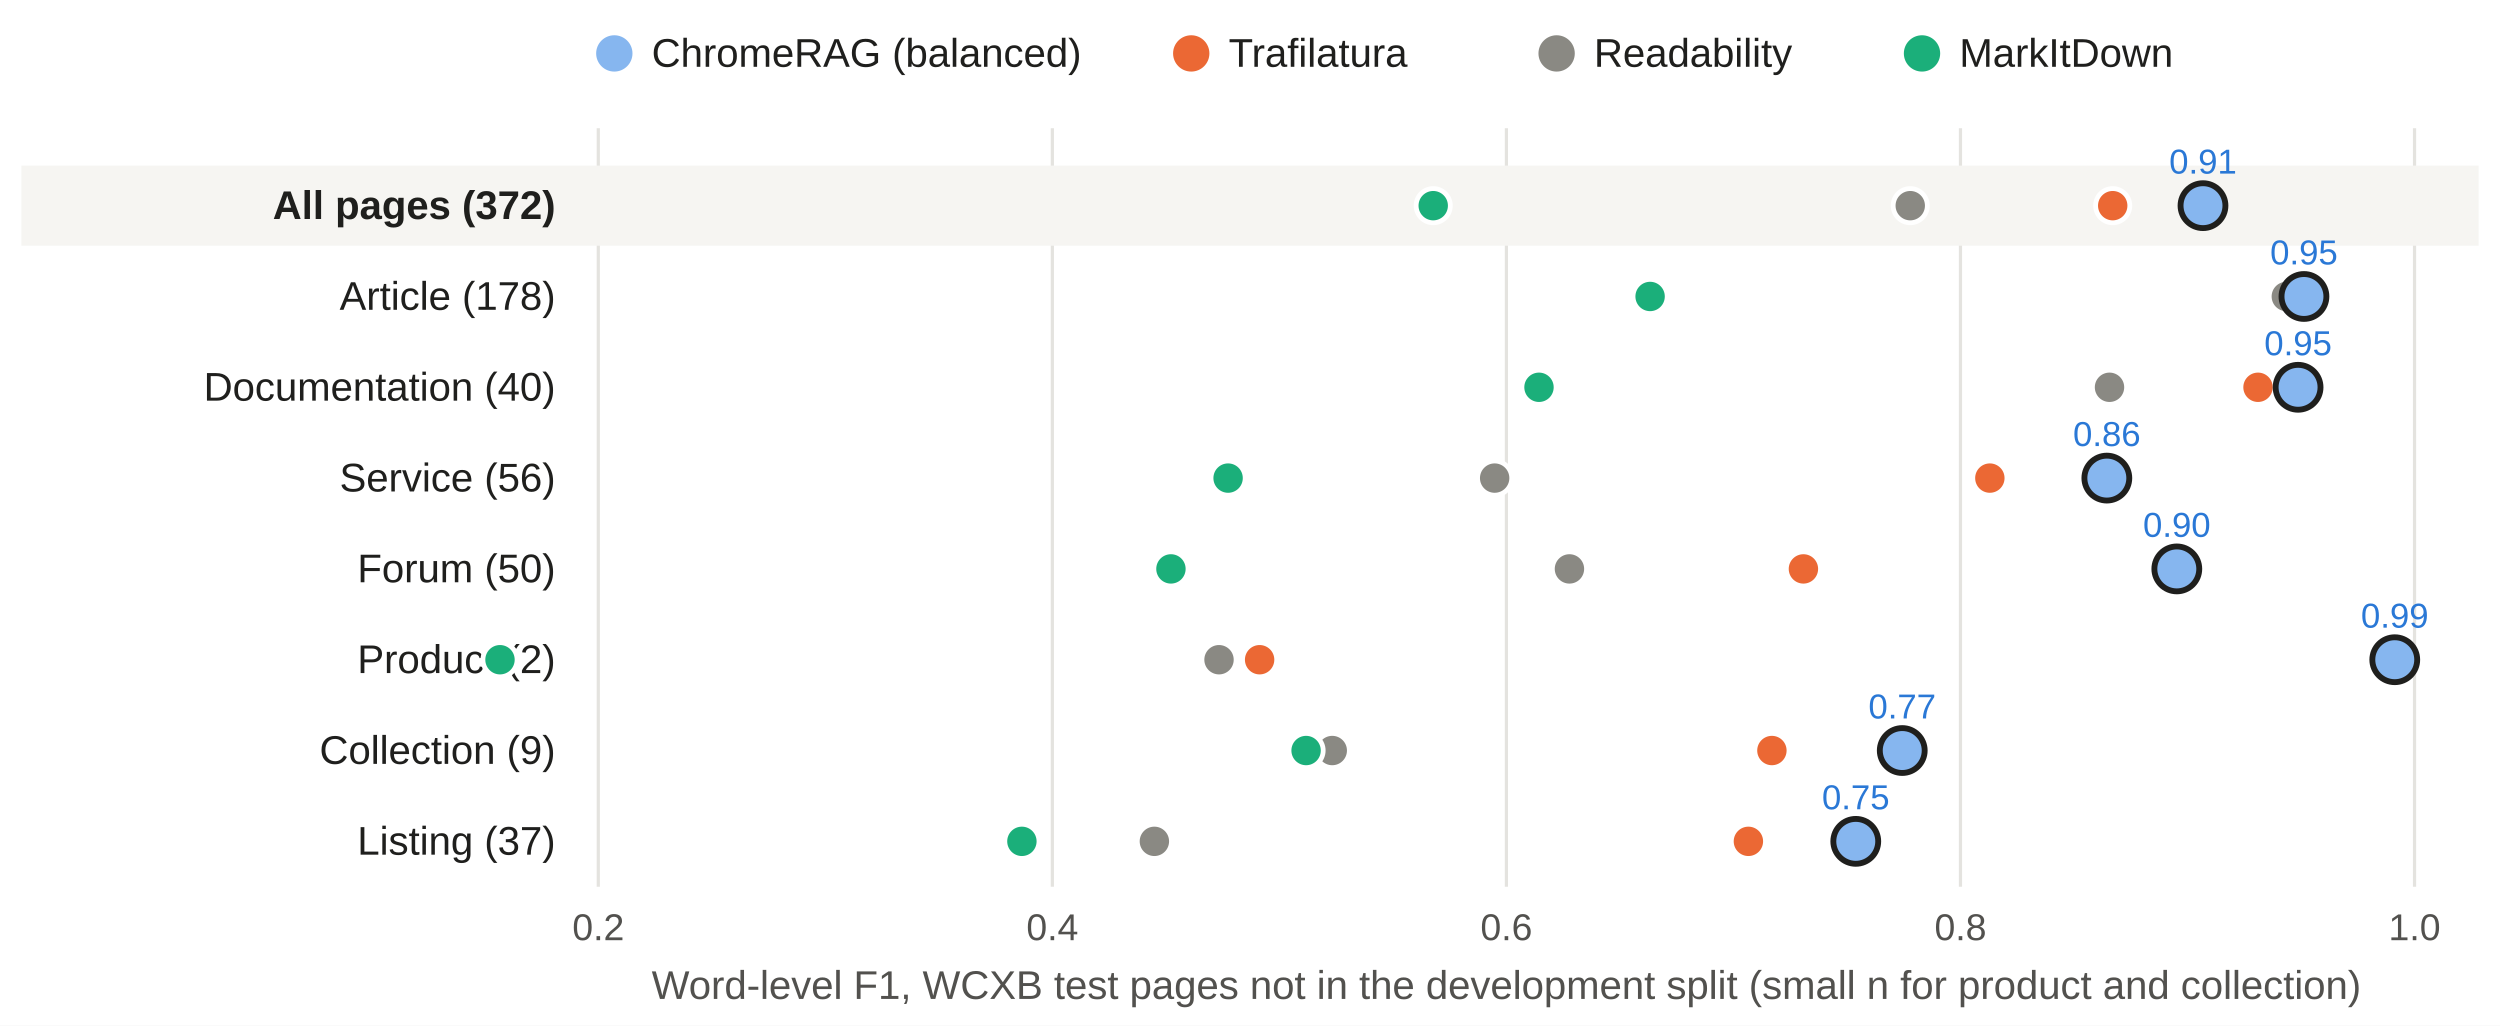
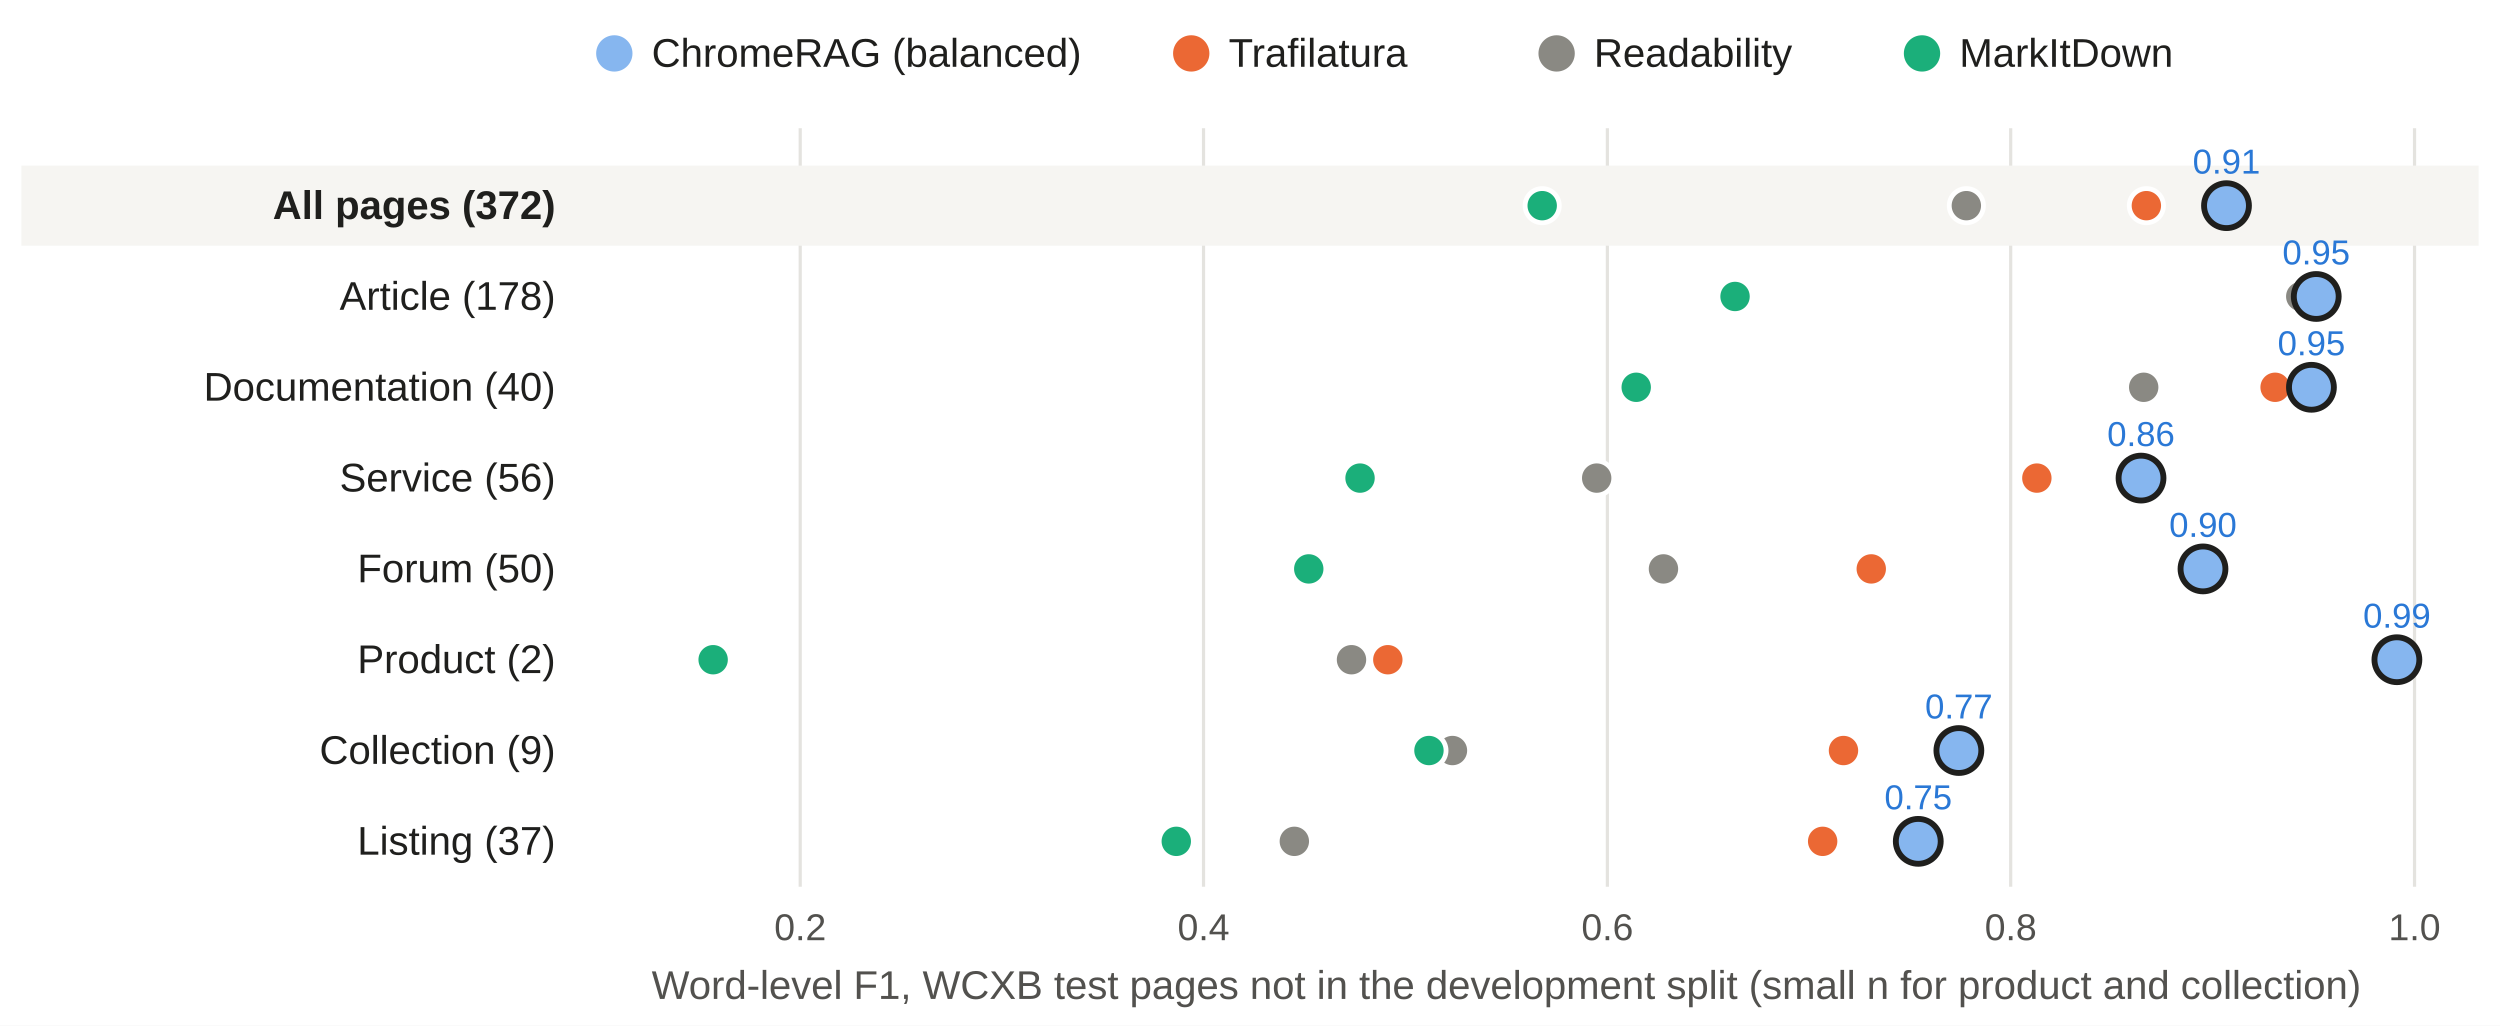
<svg xmlns="http://www.w3.org/2000/svg" width="468pt" height="192pt" viewBox="0 0 468 192" font-family="Arial, Helvetica, sans-serif">
  <rect width="468" height="192" fill="#ffffff" />
-   <line x1="112.0" y1="24" x2="112.0" y2="166" stroke="#e4e3df" stroke-width="0.6" />
-   <text x="112.0" y="176.0" font-size="7" text-anchor="middle" font-weight="normal" fill="#52514e" dominant-baseline="auto">0.2</text>
-   <line x1="197.0" y1="24" x2="197.0" y2="166" stroke="#e4e3df" stroke-width="0.6" />
-   <text x="197.0" y="176.0" font-size="7" text-anchor="middle" font-weight="normal" fill="#52514e" dominant-baseline="auto">0.4</text>
-   <line x1="282.0" y1="24" x2="282.0" y2="166" stroke="#e4e3df" stroke-width="0.6" />
-   <text x="282.0" y="176.0" font-size="7" text-anchor="middle" font-weight="normal" fill="#52514e" dominant-baseline="auto">0.6</text>
-   <line x1="367.0" y1="24" x2="367.0" y2="166" stroke="#e4e3df" stroke-width="0.6" />
-   <text x="367.0" y="176.0" font-size="7" text-anchor="middle" font-weight="normal" fill="#52514e" dominant-baseline="auto">0.8</text>
+   <line x1="149.8" y1="24" x2="149.8" y2="166" stroke="#e4e3df" stroke-width="0.6" />
+   <text x="149.8" y="176.0" font-size="7" text-anchor="middle" font-weight="normal" fill="#52514e" dominant-baseline="auto">0.2</text>
+   <line x1="225.3" y1="24" x2="225.3" y2="166" stroke="#e4e3df" stroke-width="0.6" />
+   <text x="225.3" y="176.0" font-size="7" text-anchor="middle" font-weight="normal" fill="#52514e" dominant-baseline="auto">0.4</text>
+   <line x1="300.9" y1="24" x2="300.9" y2="166" stroke="#e4e3df" stroke-width="0.6" />
+   <text x="300.9" y="176.0" font-size="7" text-anchor="middle" font-weight="normal" fill="#52514e" dominant-baseline="auto">0.6</text>
+   <line x1="376.4" y1="24" x2="376.4" y2="166" stroke="#e4e3df" stroke-width="0.6" />
+   <text x="376.4" y="176.0" font-size="7" text-anchor="middle" font-weight="normal" fill="#52514e" dominant-baseline="auto">0.8</text>
  <line x1="452.0" y1="24" x2="452.0" y2="166" stroke="#e4e3df" stroke-width="0.6" />
  <text x="452.0" y="176.0" font-size="7" text-anchor="middle" font-weight="normal" fill="#52514e" dominant-baseline="auto">1.0</text>
  <text x="282.0" y="187.0" font-size="7.5" text-anchor="middle" font-weight="normal" fill="#52514e" dominant-baseline="auto">Word-level F1, WCXB test pages not in the development split (small n for product and collection)</text>
  <circle cx="115.0" cy="10" r="3.4" fill="#86b6ef" />
  <text x="122.0" y="12.5" font-size="7.5" text-anchor="start" font-weight="normal" fill="#1f1f1d" dominant-baseline="auto">ChromeRAG (balanced)</text>
  <circle cx="223.0" cy="10" r="3.4" fill="#eb6834" />
  <text x="230.0" y="12.5" font-size="7.5" text-anchor="start" font-weight="normal" fill="#1f1f1d" dominant-baseline="auto">Trafilatura</text>
  <circle cx="291.4" cy="10" r="3.4" fill="#8a8983" />
  <text x="298.4" y="12.5" font-size="7.5" text-anchor="start" font-weight="normal" fill="#1f1f1d" dominant-baseline="auto">Readability</text>
  <circle cx="359.8" cy="10" r="3.4" fill="#1baf7a" />
  <text x="366.8" y="12.5" font-size="7.5" text-anchor="start" font-weight="normal" fill="#1f1f1d" dominant-baseline="auto">MarkItDown</text>
  <rect x="4" y="31.0" width="460" height="15" fill="#f6f5f2" />
  <text x="104.0" y="41.0" font-size="7.5" text-anchor="end" font-weight="bold" fill="#1f1f1d" dominant-baseline="auto">All pages (372)</text>
-   <circle cx="395.5" cy="38.5" r="3.2" fill="#eb6834" stroke="#ffffff" stroke-width="0.9" />
-   <circle cx="357.6" cy="38.5" r="3.2" fill="#8a8983" stroke="#ffffff" stroke-width="0.9" />
-   <circle cx="268.3" cy="38.5" r="3.2" fill="#1baf7a" stroke="#ffffff" stroke-width="0.9" />
-   <circle cx="412.4" cy="38.5" r="4.2" fill="#86b6ef" stroke="#1f1f1d" stroke-width="1.1" />
-   <text x="412.4" y="32.5" font-size="6.5" text-anchor="middle" font-weight="normal" fill="#2a78d6" dominant-baseline="auto">0.91</text>
+   <circle cx="401.8" cy="38.5" r="3.2" fill="#eb6834" stroke="#ffffff" stroke-width="0.9" />
+   <circle cx="368.1" cy="38.5" r="3.2" fill="#8a8983" stroke="#ffffff" stroke-width="0.9" />
+   <circle cx="288.7" cy="38.5" r="3.2" fill="#1baf7a" stroke="#ffffff" stroke-width="0.9" />
+   <circle cx="416.8" cy="38.5" r="4.2" fill="#86b6ef" stroke="#1f1f1d" stroke-width="1.1" />
+   <text x="416.8" y="32.5" font-size="6.5" text-anchor="middle" font-weight="normal" fill="#2a78d6" dominant-baseline="auto">0.91</text>
  <text x="104.0" y="58.0" font-size="7.5" text-anchor="end" font-weight="normal" fill="#1f1f1d" dominant-baseline="auto">Article (178)</text>
-   <circle cx="432.2" cy="55.5" r="3.2" fill="#eb6834" stroke="#ffffff" stroke-width="0.9" />
-   <circle cx="428.0" cy="55.5" r="3.2" fill="#8a8983" stroke="#ffffff" stroke-width="0.9" />
-   <circle cx="308.9" cy="55.5" r="3.2" fill="#1baf7a" stroke="#ffffff" stroke-width="0.9" />
-   <circle cx="431.3" cy="55.5" r="4.2" fill="#86b6ef" stroke="#1f1f1d" stroke-width="1.1" />
-   <text x="431.3" y="49.5" font-size="6.5" text-anchor="middle" font-weight="normal" fill="#2a78d6" dominant-baseline="auto">0.95</text>
+   <circle cx="434.4" cy="55.5" r="3.2" fill="#eb6834" stroke="#ffffff" stroke-width="0.9" />
+   <circle cx="430.7" cy="55.5" r="3.2" fill="#8a8983" stroke="#ffffff" stroke-width="0.9" />
+   <circle cx="324.8" cy="55.5" r="3.2" fill="#1baf7a" stroke="#ffffff" stroke-width="0.9" />
+   <circle cx="433.6" cy="55.5" r="4.2" fill="#86b6ef" stroke="#1f1f1d" stroke-width="1.1" />
+   <text x="433.6" y="49.5" font-size="6.5" text-anchor="middle" font-weight="normal" fill="#2a78d6" dominant-baseline="auto">0.95</text>
  <text x="104.0" y="75.0" font-size="7.5" text-anchor="end" font-weight="normal" fill="#1f1f1d" dominant-baseline="auto">Documentation (40)</text>
-   <circle cx="422.7" cy="72.5" r="3.2" fill="#eb6834" stroke="#ffffff" stroke-width="0.9" />
-   <circle cx="394.9" cy="72.5" r="3.2" fill="#8a8983" stroke="#ffffff" stroke-width="0.9" />
-   <circle cx="288.1" cy="72.5" r="3.2" fill="#1baf7a" stroke="#ffffff" stroke-width="0.9" />
-   <circle cx="430.2" cy="72.5" r="4.2" fill="#86b6ef" stroke="#1f1f1d" stroke-width="1.1" />
-   <text x="430.2" y="66.5" font-size="6.5" text-anchor="middle" font-weight="normal" fill="#2a78d6" dominant-baseline="auto">0.95</text>
+   <circle cx="425.9" cy="72.5" r="3.2" fill="#eb6834" stroke="#ffffff" stroke-width="0.9" />
+   <circle cx="401.3" cy="72.5" r="3.2" fill="#8a8983" stroke="#ffffff" stroke-width="0.9" />
+   <circle cx="306.3" cy="72.5" r="3.2" fill="#1baf7a" stroke="#ffffff" stroke-width="0.9" />
+   <circle cx="432.7" cy="72.5" r="4.2" fill="#86b6ef" stroke="#1f1f1d" stroke-width="1.1" />
+   <text x="432.7" y="66.5" font-size="6.5" text-anchor="middle" font-weight="normal" fill="#2a78d6" dominant-baseline="auto">0.95</text>
  <text x="104.0" y="92.0" font-size="7.5" text-anchor="end" font-weight="normal" fill="#1f1f1d" dominant-baseline="auto">Service (56)</text>
-   <circle cx="372.5" cy="89.5" r="3.2" fill="#eb6834" stroke="#ffffff" stroke-width="0.9" />
-   <circle cx="279.8" cy="89.5" r="3.2" fill="#8a8983" stroke="#ffffff" stroke-width="0.9" />
-   <circle cx="229.9" cy="89.5" r="3.2" fill="#1baf7a" stroke="#ffffff" stroke-width="0.9" />
-   <circle cx="394.4" cy="89.5" r="4.2" fill="#86b6ef" stroke="#1f1f1d" stroke-width="1.1" />
-   <text x="394.4" y="83.5" font-size="6.5" text-anchor="middle" font-weight="normal" fill="#2a78d6" dominant-baseline="auto">0.86</text>
+   <circle cx="381.3" cy="89.5" r="3.2" fill="#eb6834" stroke="#ffffff" stroke-width="0.9" />
+   <circle cx="298.9" cy="89.5" r="3.2" fill="#8a8983" stroke="#ffffff" stroke-width="0.9" />
+   <circle cx="254.6" cy="89.5" r="3.2" fill="#1baf7a" stroke="#ffffff" stroke-width="0.9" />
+   <circle cx="400.8" cy="89.5" r="4.2" fill="#86b6ef" stroke="#1f1f1d" stroke-width="1.1" />
+   <text x="400.8" y="83.5" font-size="6.5" text-anchor="middle" font-weight="normal" fill="#2a78d6" dominant-baseline="auto">0.86</text>
  <text x="104.0" y="109.0" font-size="7.5" text-anchor="end" font-weight="normal" fill="#1f1f1d" dominant-baseline="auto">Forum (50)</text>
-   <circle cx="337.6" cy="106.5" r="3.2" fill="#eb6834" stroke="#ffffff" stroke-width="0.9" />
-   <circle cx="293.8" cy="106.5" r="3.2" fill="#8a8983" stroke="#ffffff" stroke-width="0.9" />
-   <circle cx="219.2" cy="106.5" r="3.2" fill="#1baf7a" stroke="#ffffff" stroke-width="0.9" />
-   <circle cx="407.5" cy="106.5" r="4.2" fill="#86b6ef" stroke="#1f1f1d" stroke-width="1.1" />
-   <text x="407.5" y="100.5" font-size="6.5" text-anchor="middle" font-weight="normal" fill="#2a78d6" dominant-baseline="auto">0.90</text>
+   <circle cx="350.3" cy="106.5" r="3.2" fill="#eb6834" stroke="#ffffff" stroke-width="0.9" />
+   <circle cx="311.4" cy="106.5" r="3.2" fill="#8a8983" stroke="#ffffff" stroke-width="0.9" />
+   <circle cx="245.0" cy="106.5" r="3.2" fill="#1baf7a" stroke="#ffffff" stroke-width="0.9" />
+   <circle cx="412.4" cy="106.5" r="4.2" fill="#86b6ef" stroke="#1f1f1d" stroke-width="1.1" />
+   <text x="412.4" y="100.5" font-size="6.5" text-anchor="middle" font-weight="normal" fill="#2a78d6" dominant-baseline="auto">0.90</text>
  <text x="104.0" y="126.0" font-size="7.5" text-anchor="end" font-weight="normal" fill="#1f1f1d" dominant-baseline="auto">Product (2)</text>
-   <circle cx="235.8" cy="123.5" r="3.2" fill="#eb6834" stroke="#ffffff" stroke-width="0.9" />
-   <circle cx="228.2" cy="123.5" r="3.2" fill="#8a8983" stroke="#ffffff" stroke-width="0.9" />
-   <circle cx="93.6" cy="123.5" r="3.2" fill="#1baf7a" stroke="#ffffff" stroke-width="0.9" />
-   <circle cx="448.3" cy="123.5" r="4.2" fill="#86b6ef" stroke="#1f1f1d" stroke-width="1.1" />
-   <text x="448.3" y="117.5" font-size="6.5" text-anchor="middle" font-weight="normal" fill="#2a78d6" dominant-baseline="auto">0.99</text>
+   <circle cx="259.8" cy="123.5" r="3.2" fill="#eb6834" stroke="#ffffff" stroke-width="0.9" />
+   <circle cx="253.0" cy="123.5" r="3.2" fill="#8a8983" stroke="#ffffff" stroke-width="0.9" />
+   <circle cx="133.5" cy="123.5" r="3.2" fill="#1baf7a" stroke="#ffffff" stroke-width="0.9" />
+   <circle cx="448.7" cy="123.5" r="4.2" fill="#86b6ef" stroke="#1f1f1d" stroke-width="1.1" />
+   <text x="448.7" y="117.5" font-size="6.5" text-anchor="middle" font-weight="normal" fill="#2a78d6" dominant-baseline="auto">0.99</text>
  <text x="104.0" y="143.0" font-size="7.5" text-anchor="end" font-weight="normal" fill="#1f1f1d" dominant-baseline="auto">Collection (9)</text>
-   <circle cx="331.7" cy="140.5" r="3.2" fill="#eb6834" stroke="#ffffff" stroke-width="0.9" />
-   <circle cx="249.4" cy="140.5" r="3.2" fill="#8a8983" stroke="#ffffff" stroke-width="0.9" />
-   <circle cx="244.5" cy="140.5" r="3.2" fill="#1baf7a" stroke="#ffffff" stroke-width="0.9" />
-   <circle cx="356.1" cy="140.5" r="4.2" fill="#86b6ef" stroke="#1f1f1d" stroke-width="1.1" />
-   <text x="356.1" y="134.5" font-size="6.5" text-anchor="middle" font-weight="normal" fill="#2a78d6" dominant-baseline="auto">0.77</text>
+   <circle cx="345.1" cy="140.5" r="3.2" fill="#eb6834" stroke="#ffffff" stroke-width="0.9" />
+   <circle cx="271.9" cy="140.5" r="3.2" fill="#8a8983" stroke="#ffffff" stroke-width="0.9" />
+   <circle cx="267.5" cy="140.5" r="3.2" fill="#1baf7a" stroke="#ffffff" stroke-width="0.9" />
+   <circle cx="366.7" cy="140.5" r="4.2" fill="#86b6ef" stroke="#1f1f1d" stroke-width="1.1" />
+   <text x="366.7" y="134.5" font-size="6.5" text-anchor="middle" font-weight="normal" fill="#2a78d6" dominant-baseline="auto">0.77</text>
  <text x="104.0" y="160.0" font-size="7.5" text-anchor="end" font-weight="normal" fill="#1f1f1d" dominant-baseline="auto">Listing (37)</text>
-   <circle cx="327.3" cy="157.5" r="3.2" fill="#eb6834" stroke="#ffffff" stroke-width="0.9" />
-   <circle cx="216.1" cy="157.5" r="3.2" fill="#8a8983" stroke="#ffffff" stroke-width="0.9" />
-   <circle cx="191.3" cy="157.5" r="3.2" fill="#1baf7a" stroke="#ffffff" stroke-width="0.9" />
-   <circle cx="347.4" cy="157.5" r="4.2" fill="#86b6ef" stroke="#1f1f1d" stroke-width="1.1" />
-   <text x="347.4" y="151.5" font-size="6.5" text-anchor="middle" font-weight="normal" fill="#2a78d6" dominant-baseline="auto">0.75</text>
+   <circle cx="341.2" cy="157.5" r="3.2" fill="#eb6834" stroke="#ffffff" stroke-width="0.9" />
+   <circle cx="242.3" cy="157.5" r="3.2" fill="#8a8983" stroke="#ffffff" stroke-width="0.9" />
+   <circle cx="220.2" cy="157.5" r="3.2" fill="#1baf7a" stroke="#ffffff" stroke-width="0.9" />
+   <circle cx="359.1" cy="157.5" r="4.2" fill="#86b6ef" stroke="#1f1f1d" stroke-width="1.1" />
+   <text x="359.1" y="151.5" font-size="6.5" text-anchor="middle" font-weight="normal" fill="#2a78d6" dominant-baseline="auto">0.75</text>
</svg>
